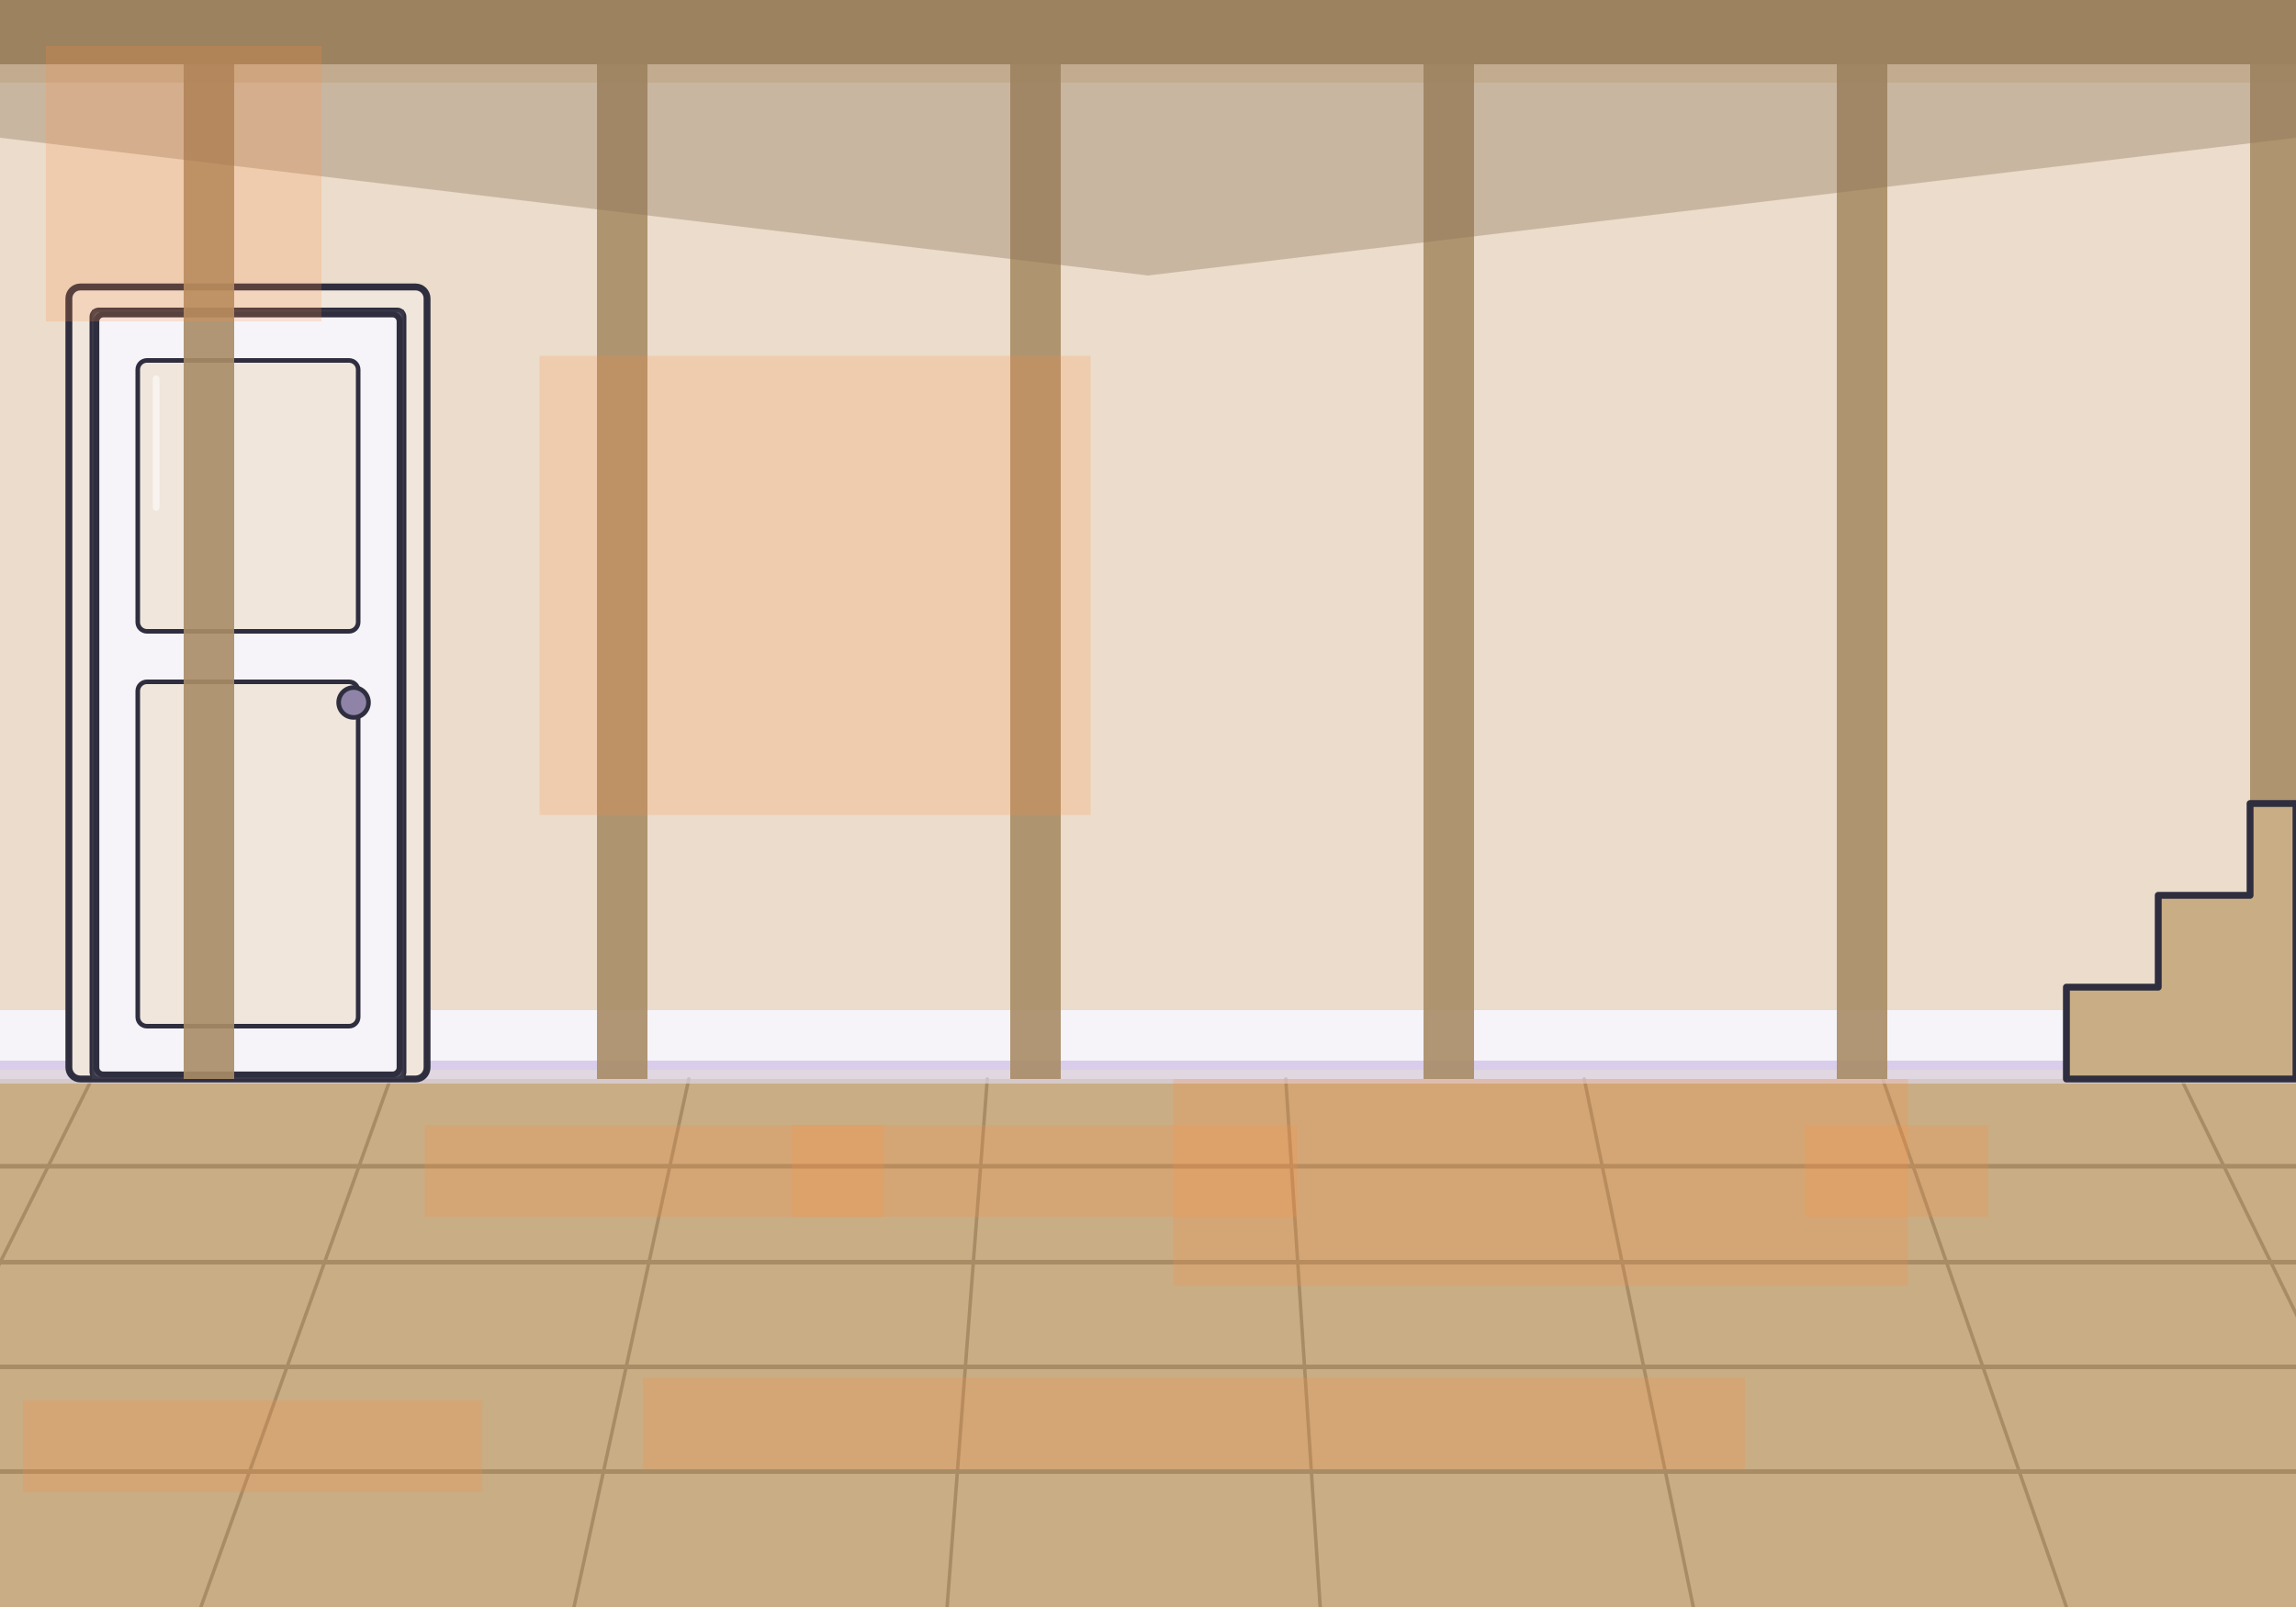
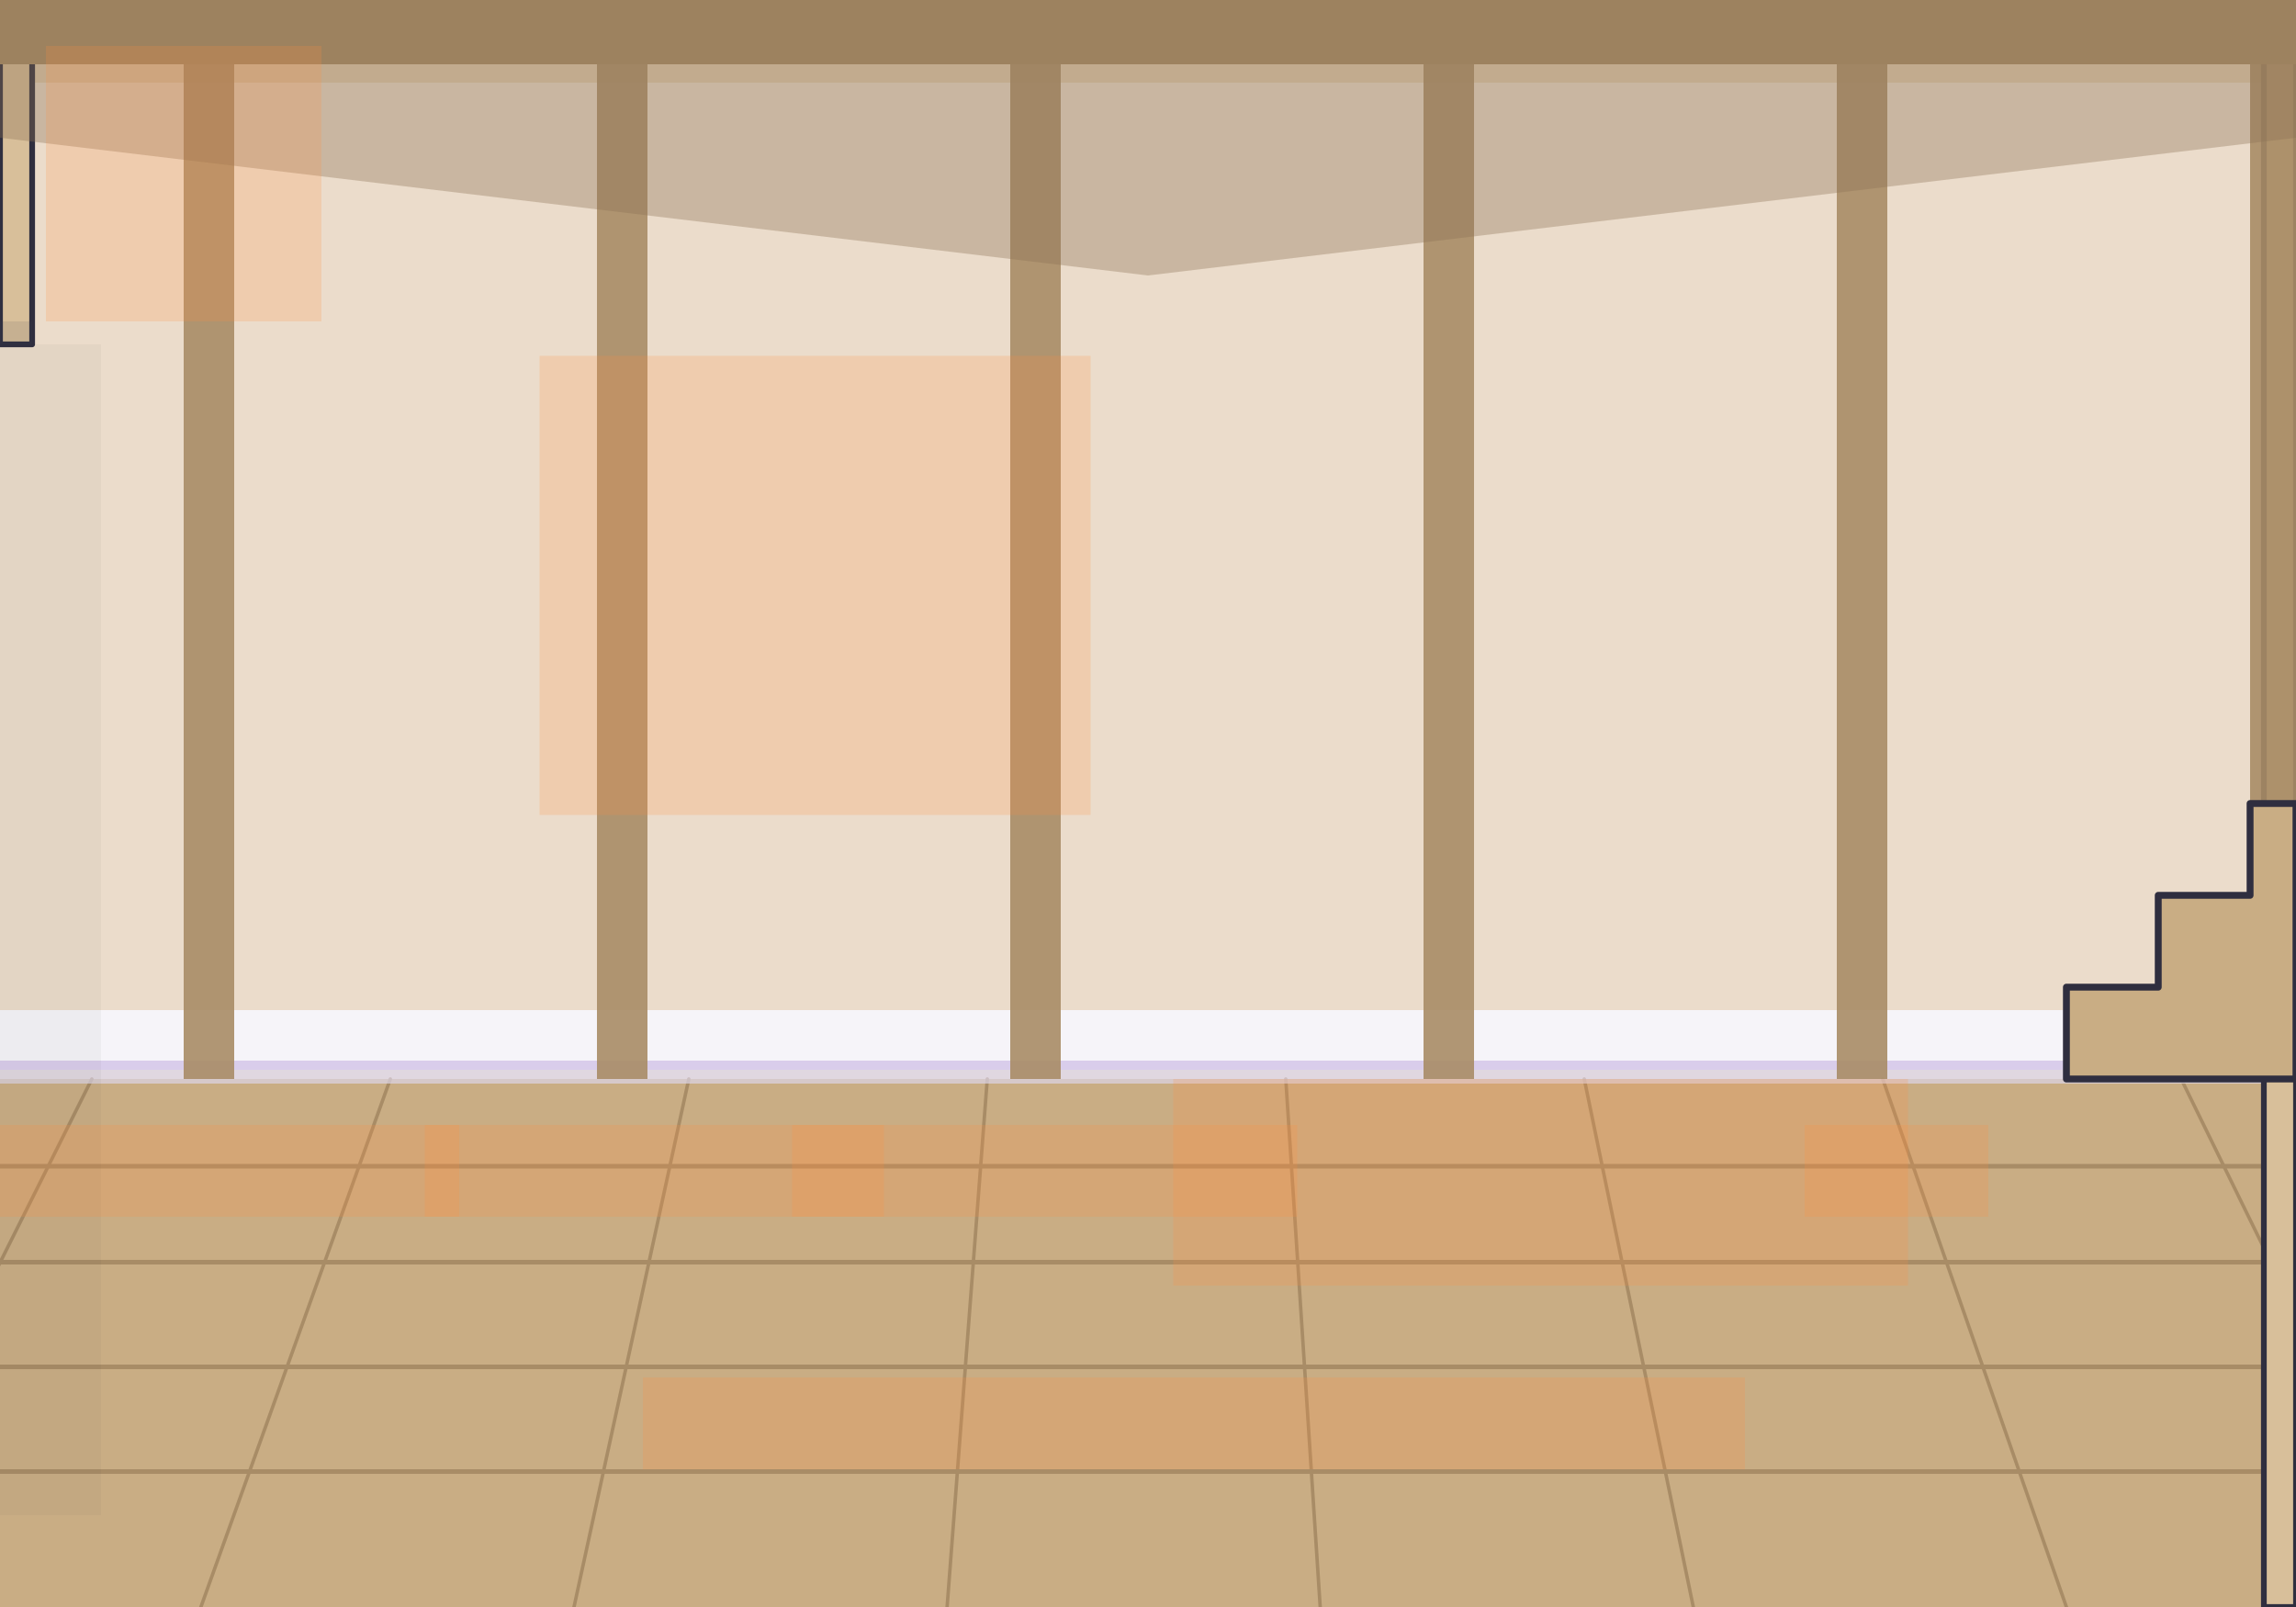
<svg xmlns="http://www.w3.org/2000/svg" viewBox="0 0 1000 700" width="1000" height="700">
  <g id="stěna">
    <rect x="0" y="0" width="1000" height="470" fill="#EBDCCB" stroke="none" />
    <rect x="0" y="0" width="1000" height="36" fill="#D8BF9A" stroke="none" opacity="0.6" />
  </g>
  <g id="podlaha">
    <rect x="0" y="470" width="1000" height="230" fill="#C9AD84" stroke="none" />
    <path d="M 0 508 L 1000 508" stroke="#A88C66" stroke-width="2" stroke-linejoin="round" stroke-linecap="round" />
    <path d="M 0 549.8 L 1000 549.8" stroke="#A88C66" stroke-width="2" stroke-linejoin="round" stroke-linecap="round" />
    <path d="M 0 595.4 L 1000 595.4" stroke="#A88C66" stroke-width="2" stroke-linejoin="round" stroke-linecap="round" />
    <path d="M 0 641 L 1000 641" stroke="#A88C66" stroke-width="2" stroke-linejoin="round" stroke-linecap="round" />
    <path d="M 40 470 L -75 700" stroke="#A88C66" stroke-width="1.5" stroke-linejoin="round" stroke-linecap="round" />
    <path d="M 170 470 L 87.5 700" stroke="#A88C66" stroke-width="1.5" stroke-linejoin="round" stroke-linecap="round" />
    <path d="M 300 470 L 250 700" stroke="#A88C66" stroke-width="1.5" stroke-linejoin="round" stroke-linecap="round" />
    <path d="M 430 470 L 412.5 700" stroke="#A88C66" stroke-width="1.5" stroke-linejoin="round" stroke-linecap="round" />
    <path d="M 560 470 L 575 700" stroke="#A88C66" stroke-width="1.5" stroke-linejoin="round" stroke-linecap="round" />
    <path d="M 690 470 L 737.5 700" stroke="#A88C66" stroke-width="1.5" stroke-linejoin="round" stroke-linecap="round" />
    <path d="M 820 470 L 900 700" stroke="#A88C66" stroke-width="1.5" stroke-linejoin="round" stroke-linecap="round" />
    <path d="M 950 470 L 1062.5 700" stroke="#A88C66" stroke-width="1.5" stroke-linejoin="round" stroke-linecap="round" />
    <path d="M 1080 470 L 1225 700" stroke="#A88C66" stroke-width="1.5" stroke-linejoin="round" stroke-linecap="round" />
  </g>
  <g id="lišta">
    <rect x="0" y="440" width="1000" height="26" fill="#F6F4F9" stroke="none" />
    <rect x="0" y="462" width="1000" height="4" fill="#D9CDEB" stroke="none" />
    <rect x="0" y="466" width="1000" height="6" fill="#DCD4E8" stroke="none" opacity="0.7" />
  </g>
-   <g id="rám levý">
-     <rect x="30" y="125" width="156" height="345" rx="5" fill="#F0E6DC" stroke="#2F2E3F" stroke-width="3" stroke-linejoin="round" stroke-linecap="round" />
-     <rect x="40" y="135" width="136" height="335" rx="3" fill="#D8C7C0" stroke="#2F2E3F" stroke-width="2" stroke-linejoin="round" stroke-linecap="round" />
-     <rect x="40" y="135" width="136" height="335" fill="#3B3A4A" stroke="none" opacity="0.85" />
+   <g id="průchod levý">
+     <rect x="0" y="150" width="44" height="510" fill="#3B3A4A" stroke="none" opacity="0.05" />
+     <rect x="0" y="0" width="14" height="150" fill="#D8BF9A" stroke="#2F2E3F" stroke-width="2.5" stroke-linejoin="round" stroke-linecap="round" />
+     <rect x="0" y="140" width="14" height="10" fill="#3B3A4A" stroke="none" opacity="0.12" />
  </g>
-   <g id="křídlo levé">
-     <rect x="42" y="137" width="132" height="331" rx="3" fill="#F6F4F9" stroke="#2F2E3F" stroke-width="2.5" stroke-linejoin="round" stroke-linecap="round" />
-     <rect x="60" y="157" width="96" height="118" rx="4" fill="#F0E6DC" stroke="#2F2E3F" stroke-width="2" stroke-linejoin="round" stroke-linecap="round" />
-     <rect x="60" y="297" width="96" height="150" rx="4" fill="#F0E6DC" stroke="#2F2E3F" stroke-width="2" stroke-linejoin="round" stroke-linecap="round" />
-     <circle cx="154" cy="306" r="6.5" fill="#8F84A8" stroke="#2F2E3F" stroke-width="2" stroke-linejoin="round" stroke-linecap="round" />
-     <path d="M 68 165 L 68 221" fill="none" stroke="#FFFFFF" stroke-width="3" stroke-linejoin="round" stroke-linecap="round" opacity="0.5" />
+   <g id="zeď pravá">
+     <rect x="986" y="0" width="14" height="700" fill="#D8BF9A" stroke="#2F2E3F" stroke-width="2.5" stroke-linejoin="round" stroke-linecap="round" />
  </g>
  <g id="trámy">
    <rect x="0" y="0" width="1000" height="28" fill="#A88C66" stroke="none" />
    <rect x="80" y="0" width="22" height="470" fill="#A88C66" stroke="none" opacity="0.9" />
    <rect x="260" y="0" width="22" height="470" fill="#A88C66" stroke="none" opacity="0.9" />
    <rect x="440" y="0" width="22" height="470" fill="#A88C66" stroke="none" opacity="0.9" />
    <rect x="620" y="0" width="22" height="470" fill="#A88C66" stroke="none" opacity="0.9" />
    <rect x="800" y="0" width="22" height="470" fill="#A88C66" stroke="none" opacity="0.9" />
    <rect x="980" y="0" width="22" height="470" fill="#A88C66" stroke="none" opacity="0.9" />
    <path d="M 0 0 L 1000 0 L 1000 60 L 500 120 L 0 60 Z" fill="#8A7052" stroke="none" opacity="0.35" />
  </g>
  <g id="schodiště">
    <path d="M 1000 470 L 900 470 L 900 430 L 940 430 L 940 390 L 980 390 L 980 350 L 1000 350 Z" fill="#C9AD84" stroke="#2F2E3F" stroke-width="3" stroke-linejoin="round" stroke-linecap="round" />
  </g>
  <rect id="@slot krabice" x="511" y="470" width="320" height="90" fill="#FF8C3D" opacity="0.2" />
-   <rect id="@slot křeslo" x="10" y="610" width="200" height="40" fill="#FF8C3D" opacity="0.2" />
+   <rect id="@slot křeslo" x="0" y="490" width="200" height="40" fill="#FF8C3D" opacity="0.2" />
  <rect id="@slot truhla" x="345" y="490" width="220" height="40" fill="#FF8C3D" opacity="0.2" />
  <rect id="@slot kufr" x="185" y="490" width="200" height="40" fill="#FF8C3D" opacity="0.2" />
  <rect id="@slot střešní okno" x="235" y="155" width="240" height="200" fill="#FF8C3D" opacity="0.2" />
  <rect id="@slot lampa" x="786" y="490" width="80" height="40" fill="#FF8C3D" opacity="0.2" />
  <rect id="@slot koberec" x="280" y="600" width="480" height="40" fill="#FF8C3D" opacity="0.2" />
  <rect id="@slot pavučina" x="20" y="20" width="120" height="120" fill="#FF8C3D" opacity="0.2" />
</svg>
